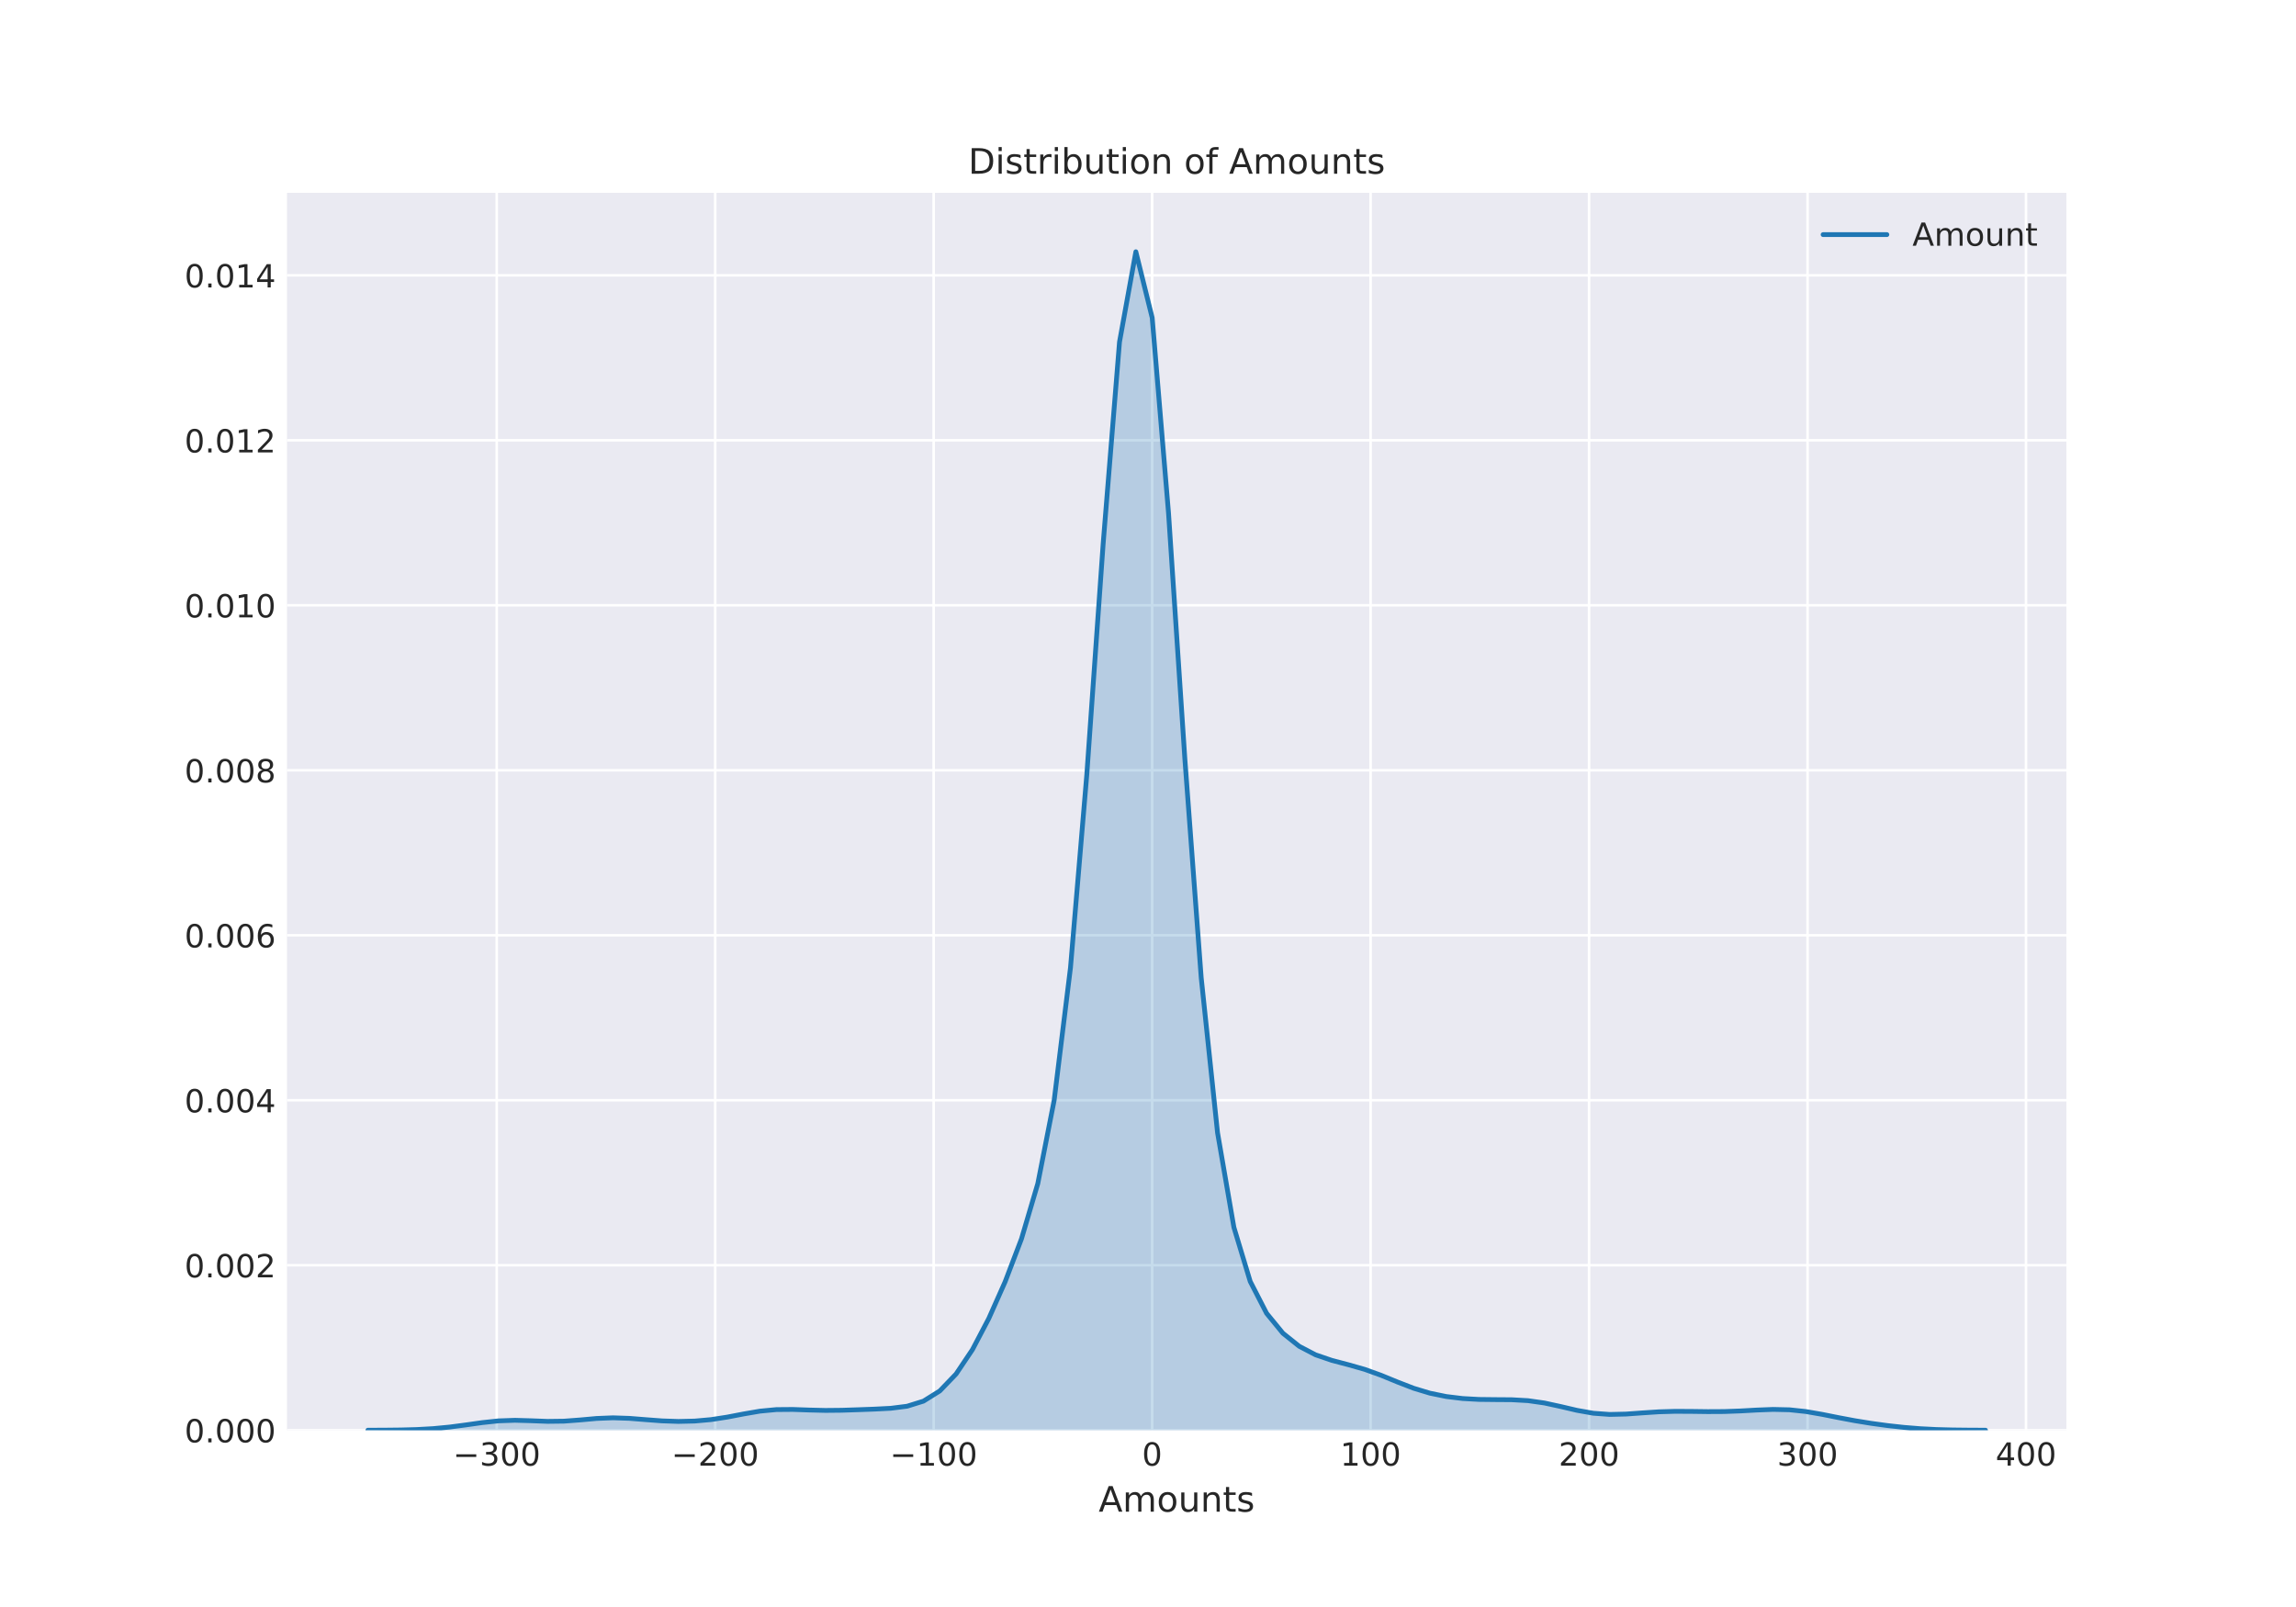
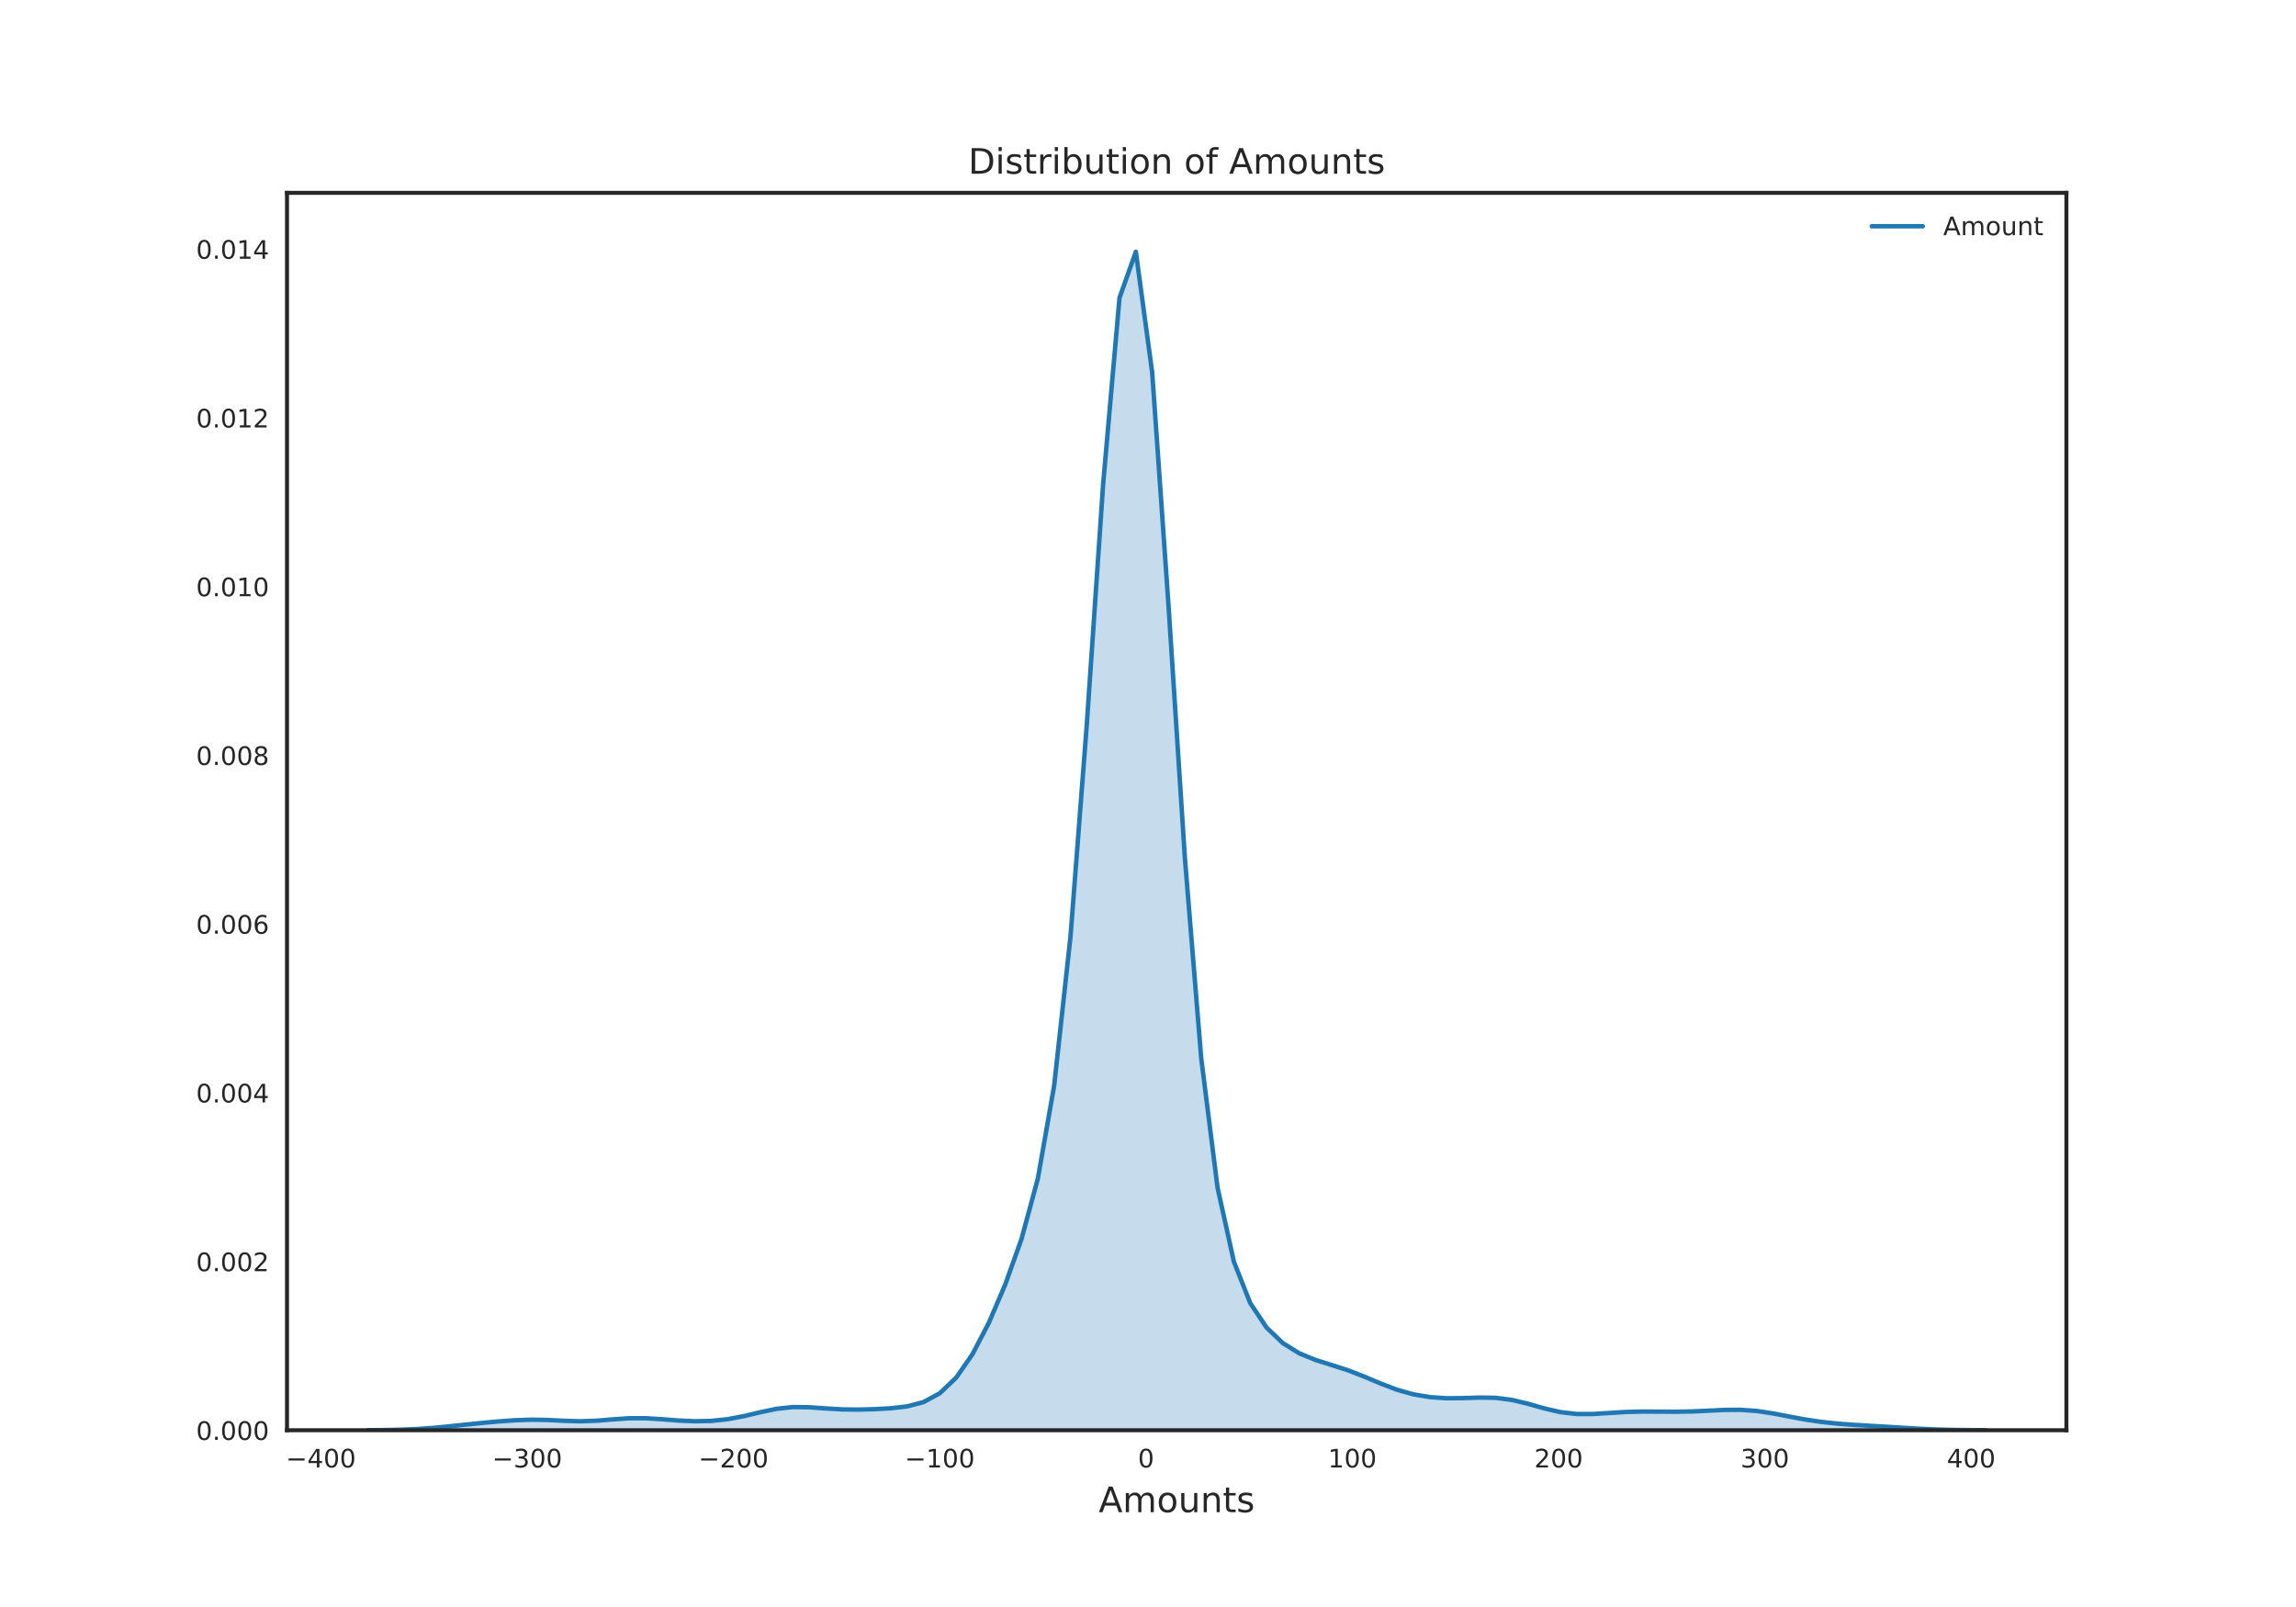
<svg xmlns="http://www.w3.org/2000/svg" xmlns:xlink="http://www.w3.org/1999/xlink" height="504pt" version="1.1" viewBox="0 0 720 504" width="720pt">
  <defs>
    <style type="text/css">
*{stroke-linecap:butt;stroke-linejoin:round;}
  </style>
  </defs>
  <g id="figure_1">
    <g id="patch_1">
      <path d="M 0 504  L 720 504  L 720 0  L 0 0  z " style="fill:#ffffff;" />
    </g>
    <g id="axes_1">
      <g id="patch_2">
-         <path d="M 90 448.56  L 648 448.56  L 648 60.48  L 90 60.48  z " style="fill:#eaeaf2;" />
+         <path d="M 90 448.56  L 648 448.56  L 648 60.48  L 90 60.48  z " style="fill:#ffffff;" />
      </g>
      <g id="matplotlib.axis_1">
        <g id="xtick_1">
-           <g id="line2d_1">
-             <path clip-path="url(#pb7fbe63724)" d="M 155.768 448.56  L 155.768 60.48  " style="fill:none;stroke:#ffffff;stroke-linecap:round;stroke-width:0.8;" />
-           </g>
+           <g id="line2d_1" />
+           <g id="text_1">
+             <defs>
+               <path d="M 10.594 35.5  L 73.188 35.5  L 73.188 27.203  L 10.594 27.203  z " id="DejaVuSans-2212" />
+               <path d="M 37.797 64.312  L 12.891 25.391  L 37.797 25.391  z M 35.203 72.906  L 47.609 72.906  L 47.609 25.391  L 58.016 25.391  L 58.016 17.188  L 47.609 17.188  L 47.609 0  L 37.797 0  L 37.797 17.188  L 4.891 17.188  L 4.891 26.703  z " id="DejaVuSans-34" />
+               <path d="M 31.781 66.406  Q 24.172 66.406 20.328 58.906  Q 16.5 51.422 16.5 36.375  Q 16.5 21.391 20.328 13.891  Q 24.172 6.391 31.781 6.391  Q 39.453 6.391 43.281 13.891  Q 47.125 21.391 47.125 36.375  Q 47.125 51.422 43.281 58.906  Q 39.453 66.406 31.781 66.406  z M 31.781 74.219  Q 44.047 74.219 50.516 64.516  Q 56.984 54.828 56.984 36.375  Q 56.984 17.969 50.516 8.266  Q 44.047 -1.422 31.781 -1.422  Q 19.531 -1.422 13.062 8.266  Q 6.594 17.969 6.594 36.375  Q 6.594 54.828 13.062 64.516  Q 19.531 74.219 31.781 74.219  z " id="DejaVuSans-30" />
+             </defs>
+             <g style="fill:#262626;" transform="translate(89.64874 460.2387)scale(0.08 -0.08)">
+               <use xlink:href="#DejaVuSans-2212" />
+               <use x="83.789" xlink:href="#DejaVuSans-34" />
+               <use x="147.412" xlink:href="#DejaVuSans-30" />
+               <use x="211.035" xlink:href="#DejaVuSans-30" />
+             </g>
+           </g>
+         </g>
+         <g id="xtick_2">
          <g id="line2d_2" />
-           <g id="text_1">
-             <defs>
-               <path d="M 10.594 35.5  L 73.188 35.5  L 73.188 27.203  L 10.594 27.203  z " id="DejaVuSans-2212" />
+           <g id="text_2">
+             <defs>
              <path d="M 40.578 39.312  Q 47.656 37.797 51.625 33  Q 55.609 28.219 55.609 21.188  Q 55.609 10.406 48.188 4.484  Q 40.766 -1.422 27.094 -1.422  Q 22.516 -1.422 17.656 -0.516  Q 12.797 0.391 7.625 2.203  L 7.625 11.719  Q 11.719 9.328 16.594 8.109  Q 21.484 6.891 26.812 6.891  Q 36.078 6.891 40.938 10.547  Q 45.797 14.203 45.797 21.188  Q 45.797 27.641 41.281 31.266  Q 36.766 34.906 28.719 34.906  L 20.219 34.906  L 20.219 43.016  L 29.109 43.016  Q 36.375 43.016 40.234 45.922  Q 44.094 48.828 44.094 54.297  Q 44.094 59.906 40.109 62.906  Q 36.141 65.922 28.719 65.922  Q 24.656 65.922 20.016 65.031  Q 15.375 64.156 9.812 62.312  L 9.812 71.094  Q 15.438 72.656 20.344 73.438  Q 25.25 74.219 29.594 74.219  Q 40.828 74.219 47.359 69.109  Q 53.906 64.016 53.906 55.328  Q 53.906 49.266 50.438 45.094  Q 46.969 40.922 40.578 39.312  z " id="DejaVuSans-33" />
-               <path d="M 31.781 66.406  Q 24.172 66.406 20.328 58.906  Q 16.5 51.422 16.5 36.375  Q 16.5 21.391 20.328 13.891  Q 24.172 6.391 31.781 6.391  Q 39.453 6.391 43.281 13.891  Q 47.125 21.391 47.125 36.375  Q 47.125 51.422 43.281 58.906  Q 39.453 66.406 31.781 66.406  z M 31.781 74.219  Q 44.047 74.219 50.516 64.516  Q 56.984 54.828 56.984 36.375  Q 56.984 17.969 50.516 8.266  Q 44.047 -1.422 31.781 -1.422  Q 19.531 -1.422 13.062 8.266  Q 6.594 17.969 6.594 36.375  Q 6.594 54.828 13.062 64.516  Q 19.531 74.219 31.781 74.219  z " id="DejaVuSans-30" />
-             </defs>
-             <g style="fill:#262626;" transform="translate(142.0341 459.6584)scale(0.1 -0.1)">
+             </defs>
+             <g style="fill:#262626;" transform="translate(154.3375 460.2387)scale(0.08 -0.08)">
              <use xlink:href="#DejaVuSans-2212" />
              <use x="83.789" xlink:href="#DejaVuSans-33" />
              <use x="147.412" xlink:href="#DejaVuSans-30" />
              <use x="211.035" xlink:href="#DejaVuSans-30" />
            </g>
          </g>
        </g>
-         <g id="xtick_2">
-           <g id="line2d_3">
-             <path clip-path="url(#pb7fbe63724)" d="M 224.277 448.56  L 224.277 60.48  " style="fill:none;stroke:#ffffff;stroke-linecap:round;stroke-width:0.8;" />
-           </g>
-           <g id="line2d_4" />
-           <g id="text_2">
+         <g id="xtick_3">
+           <g id="line2d_3" />
+           <g id="text_3">
            <defs>
              <path d="M 19.188 8.297  L 53.609 8.297  L 53.609 0  L 7.328 0  L 7.328 8.297  Q 12.938 14.109 22.625 23.891  Q 32.328 33.688 34.812 36.531  Q 39.547 41.844 41.422 45.531  Q 43.312 49.219 43.312 52.781  Q 43.312 58.594 39.234 62.25  Q 35.156 65.922 28.609 65.922  Q 23.969 65.922 18.812 64.312  Q 13.672 62.703 7.812 59.422  L 7.812 69.391  Q 13.766 71.781 18.938 73  Q 24.125 74.219 28.422 74.219  Q 39.75 74.219 46.484 68.547  Q 53.219 62.891 53.219 53.422  Q 53.219 48.922 51.531 44.891  Q 49.859 40.875 45.406 35.406  Q 44.188 33.984 37.641 27.219  Q 31.109 20.453 19.188 8.297  z " id="DejaVuSans-32" />
            </defs>
-             <g style="fill:#262626;" transform="translate(210.5436 459.6584)scale(0.1 -0.1)">
+             <g style="fill:#262626;" transform="translate(219.0262 460.2387)scale(0.08 -0.08)">
              <use xlink:href="#DejaVuSans-2212" />
              <use x="83.789" xlink:href="#DejaVuSans-32" />
              <use x="147.412" xlink:href="#DejaVuSans-30" />
              <use x="211.035" xlink:href="#DejaVuSans-30" />
            </g>
          </g>
        </g>
-         <g id="xtick_3">
-           <g id="line2d_5">
-             <path clip-path="url(#pb7fbe63724)" d="M 292.787 448.56  L 292.787 60.48  " style="fill:none;stroke:#ffffff;stroke-linecap:round;stroke-width:0.8;" />
-           </g>
-           <g id="line2d_6" />
-           <g id="text_3">
+         <g id="xtick_4">
+           <g id="line2d_4" />
+           <g id="text_4">
            <defs>
              <path d="M 12.406 8.297  L 28.516 8.297  L 28.516 63.922  L 10.984 60.406  L 10.984 69.391  L 28.422 72.906  L 38.281 72.906  L 38.281 8.297  L 54.391 8.297  L 54.391 0  L 12.406 0  z " id="DejaVuSans-31" />
            </defs>
-             <g style="fill:#262626;" transform="translate(279.0531 459.6584)scale(0.1 -0.1)">
+             <g style="fill:#262626;" transform="translate(283.7149 460.2387)scale(0.08 -0.08)">
              <use xlink:href="#DejaVuSans-2212" />
              <use x="83.789" xlink:href="#DejaVuSans-31" />
              <use x="147.412" xlink:href="#DejaVuSans-30" />
              <use x="211.035" xlink:href="#DejaVuSans-30" />
            </g>
          </g>
        </g>
-         <g id="xtick_4">
-           <g id="line2d_7">
-             <path clip-path="url(#pb7fbe63724)" d="M 361.296 448.56  L 361.296 60.48  " style="fill:none;stroke:#ffffff;stroke-linecap:round;stroke-width:0.8;" />
-           </g>
-           <g id="line2d_8" />
-           <g id="text_4">
-             <g style="fill:#262626;" transform="translate(358.1149 459.6584)scale(0.1 -0.1)">
-               <use xlink:href="#DejaVuSans-30" />
-             </g>
-           </g>
-         </g>
        <g id="xtick_5">
-           <g id="line2d_9">
-             <path clip-path="url(#pb7fbe63724)" d="M 429.806 448.56  L 429.806 60.48  " style="fill:none;stroke:#ffffff;stroke-linecap:round;stroke-width:0.8;" />
-           </g>
-           <g id="line2d_10" />
+           <g id="line2d_5" />
          <g id="text_5">
-             <g style="fill:#262626;" transform="translate(420.2618 459.6584)scale(0.1 -0.1)">
+             <g style="fill:#262626;" transform="translate(356.8455 460.2387)scale(0.08 -0.08)">
+               <use xlink:href="#DejaVuSans-30" />
+             </g>
+           </g>
+         </g>
+         <g id="xtick_6">
+           <g id="line2d_6" />
+           <g id="text_6">
+             <g style="fill:#262626;" transform="translate(416.4442 460.2387)scale(0.08 -0.08)">
              <use xlink:href="#DejaVuSans-31" />
              <use x="63.623" xlink:href="#DejaVuSans-30" />
              <use x="127.246" xlink:href="#DejaVuSans-30" />
            </g>
          </g>
        </g>
-         <g id="xtick_6">
-           <g id="line2d_11">
-             <path clip-path="url(#pb7fbe63724)" d="M 498.315 448.56  L 498.315 60.48  " style="fill:none;stroke:#ffffff;stroke-linecap:round;stroke-width:0.8;" />
-           </g>
-           <g id="line2d_12" />
-           <g id="text_6">
-             <g style="fill:#262626;" transform="translate(488.7713 459.6584)scale(0.1 -0.1)">
+         <g id="xtick_7">
+           <g id="line2d_7" />
+           <g id="text_7">
+             <g style="fill:#262626;" transform="translate(481.1329 460.2387)scale(0.08 -0.08)">
              <use xlink:href="#DejaVuSans-32" />
              <use x="63.623" xlink:href="#DejaVuSans-30" />
              <use x="127.246" xlink:href="#DejaVuSans-30" />
            </g>
          </g>
        </g>
-         <g id="xtick_7">
-           <g id="line2d_13">
-             <path clip-path="url(#pb7fbe63724)" d="M 566.824 448.56  L 566.824 60.48  " style="fill:none;stroke:#ffffff;stroke-linecap:round;stroke-width:0.8;" />
-           </g>
-           <g id="line2d_14" />
-           <g id="text_7">
-             <g style="fill:#262626;" transform="translate(557.2807 459.6584)scale(0.1 -0.1)">
+         <g id="xtick_8">
+           <g id="line2d_8" />
+           <g id="text_8">
+             <g style="fill:#262626;" transform="translate(545.8216 460.2387)scale(0.08 -0.08)">
              <use xlink:href="#DejaVuSans-33" />
              <use x="63.623" xlink:href="#DejaVuSans-30" />
              <use x="127.246" xlink:href="#DejaVuSans-30" />
            </g>
          </g>
        </g>
-         <g id="xtick_8">
-           <g id="line2d_15">
-             <path clip-path="url(#pb7fbe63724)" d="M 635.334 448.56  L 635.334 60.48  " style="fill:none;stroke:#ffffff;stroke-linecap:round;stroke-width:0.8;" />
-           </g>
-           <g id="line2d_16" />
-           <g id="text_8">
-             <defs>
-               <path d="M 37.797 64.312  L 12.891 25.391  L 37.797 25.391  z M 35.203 72.906  L 47.609 72.906  L 47.609 25.391  L 58.016 25.391  L 58.016 17.188  L 47.609 17.188  L 47.609 0  L 37.797 0  L 37.797 17.188  L 4.891 17.188  L 4.891 26.703  z " id="DejaVuSans-34" />
-             </defs>
-             <g style="fill:#262626;" transform="translate(625.7902 459.6584)scale(0.1 -0.1)">
+         <g id="xtick_9">
+           <g id="line2d_9" />
+           <g id="text_9">
+             <g style="fill:#262626;" transform="translate(610.5104 460.2387)scale(0.08 -0.08)">
              <use xlink:href="#DejaVuSans-34" />
              <use x="63.623" xlink:href="#DejaVuSans-30" />
              <use x="127.246" xlink:href="#DejaVuSans-30" />
            </g>
          </g>
        </g>
-         <g id="text_9">
+         <g id="text_10">
          <defs>
            <path d="M 34.188 63.188  L 20.797 26.906  L 47.609 26.906  z M 28.609 72.906  L 39.797 72.906  L 67.578 0  L 57.328 0  L 50.688 18.703  L 17.828 18.703  L 11.188 0  L 0.781 0  z " id="DejaVuSans-41" />
            <path d="M 52 44.188  Q 55.375 50.25 60.062 53.125  Q 64.75 56 71.094 56  Q 79.641 56 84.281 50.016  Q 88.922 44.047 88.922 33.016  L 88.922 0  L 79.891 0  L 79.891 32.719  Q 79.891 40.578 77.094 44.375  Q 74.312 48.188 68.609 48.188  Q 61.625 48.188 57.562 43.547  Q 53.516 38.922 53.516 30.906  L 53.516 0  L 44.484 0  L 44.484 32.719  Q 44.484 40.625 41.703 44.406  Q 38.922 48.188 33.109 48.188  Q 26.219 48.188 22.156 43.531  Q 18.109 38.875 18.109 30.906  L 18.109 0  L 9.078 0  L 9.078 54.688  L 18.109 54.688  L 18.109 46.188  Q 21.188 51.219 25.484 53.609  Q 29.781 56 35.688 56  Q 41.656 56 45.828 52.969  Q 50 49.953 52 44.188  z " id="DejaVuSans-6d" />
            <path d="M 30.609 48.391  Q 23.391 48.391 19.188 42.75  Q 14.984 37.109 14.984 27.297  Q 14.984 17.484 19.156 11.844  Q 23.344 6.203 30.609 6.203  Q 37.797 6.203 41.984 11.859  Q 46.188 17.531 46.188 27.297  Q 46.188 37.016 41.984 42.703  Q 37.797 48.391 30.609 48.391  z M 30.609 56  Q 42.328 56 49.016 48.375  Q 55.719 40.766 55.719 27.297  Q 55.719 13.875 49.016 6.219  Q 42.328 -1.422 30.609 -1.422  Q 18.844 -1.422 12.172 6.219  Q 5.516 13.875 5.516 27.297  Q 5.516 40.766 12.172 48.375  Q 18.844 56 30.609 56  z " id="DejaVuSans-6f" />
            <path d="M 8.5 21.578  L 8.5 54.688  L 17.484 54.688  L 17.484 21.922  Q 17.484 14.156 20.5 10.266  Q 23.531 6.391 29.594 6.391  Q 36.859 6.391 41.078 11.031  Q 45.312 15.672 45.312 23.688  L 45.312 54.688  L 54.297 54.688  L 54.297 0  L 45.312 0  L 45.312 8.406  Q 42.047 3.422 37.719 1  Q 33.406 -1.422 27.688 -1.422  Q 18.266 -1.422 13.375 4.438  Q 8.5 10.297 8.5 21.578  z M 31.109 56  z " id="DejaVuSans-75" />
            <path d="M 54.891 33.016  L 54.891 0  L 45.906 0  L 45.906 32.719  Q 45.906 40.484 42.875 44.328  Q 39.844 48.188 33.797 48.188  Q 26.516 48.188 22.312 43.547  Q 18.109 38.922 18.109 30.906  L 18.109 0  L 9.078 0  L 9.078 54.688  L 18.109 54.688  L 18.109 46.188  Q 21.344 51.125 25.703 53.562  Q 30.078 56 35.797 56  Q 45.219 56 50.047 50.172  Q 54.891 44.344 54.891 33.016  z " id="DejaVuSans-6e" />
            <path d="M 18.312 70.219  L 18.312 54.688  L 36.812 54.688  L 36.812 47.703  L 18.312 47.703  L 18.312 18.016  Q 18.312 11.328 20.141 9.422  Q 21.969 7.516 27.594 7.516  L 36.812 7.516  L 36.812 0  L 27.594 0  Q 17.188 0 13.234 3.875  Q 9.281 7.766 9.281 18.016  L 9.281 47.703  L 2.688 47.703  L 2.688 54.688  L 9.281 54.688  L 9.281 70.219  z " id="DejaVuSans-74" />
            <path d="M 44.281 53.078  L 44.281 44.578  Q 40.484 46.531 36.375 47.5  Q 32.281 48.484 27.875 48.484  Q 21.188 48.484 17.844 46.438  Q 14.5 44.391 14.5 40.281  Q 14.5 37.156 16.891 35.375  Q 19.281 33.594 26.516 31.984  L 29.594 31.297  Q 39.156 29.25 43.188 25.516  Q 47.219 21.781 47.219 15.094  Q 47.219 7.469 41.188 3.016  Q 35.156 -1.422 24.609 -1.422  Q 20.219 -1.422 15.453 -0.562  Q 10.688 0.297 5.422 2  L 5.422 11.281  Q 10.406 8.688 15.234 7.391  Q 20.062 6.109 24.812 6.109  Q 31.156 6.109 34.562 8.281  Q 37.984 10.453 37.984 14.406  Q 37.984 18.062 35.516 20.016  Q 33.062 21.969 24.703 23.781  L 21.578 24.516  Q 13.234 26.266 9.516 29.906  Q 5.812 33.547 5.812 39.891  Q 5.812 47.609 11.281 51.797  Q 16.75 56 26.812 56  Q 31.781 56 36.172 55.266  Q 40.578 54.547 44.281 53.078  z " id="DejaVuSans-73" />
          </defs>
-           <g style="fill:#262626;" transform="translate(344.5224 474.0964)scale(0.11 -0.11)">
+           <g style="fill:#262626;" transform="translate(344.5224 474.2608)scale(0.11 -0.11)">
            <use xlink:href="#DejaVuSans-41" />
            <use x="68.408" xlink:href="#DejaVuSans-6d" />
            <use x="165.82" xlink:href="#DejaVuSans-6f" />
            <use x="227.002" xlink:href="#DejaVuSans-75" />
            <use x="290.381" xlink:href="#DejaVuSans-6e" />
            <use x="353.76" xlink:href="#DejaVuSans-74" />
            <use x="392.969" xlink:href="#DejaVuSans-73" />
          </g>
        </g>
      </g>
      <g id="matplotlib.axis_2">
        <g id="ytick_1">
-           <g id="line2d_17">
-             <path clip-path="url(#pb7fbe63724)" d="M 90 448.56  L 648 448.56  " style="fill:none;stroke:#ffffff;stroke-linecap:round;stroke-width:0.8;" />
-           </g>
-           <g id="line2d_18" />
-           <g id="text_10">
+           <g id="line2d_10" />
+           <g id="text_11">
            <defs>
              <path d="M 10.688 12.406  L 21 12.406  L 21 0  L 10.688 0  z " id="DejaVuSans-2e" />
            </defs>
-             <g style="fill:#262626;" transform="translate(57.87188 452.3592)scale(0.1 -0.1)">
+             <g style="fill:#262626;" transform="translate(61.4975 451.5994)scale(0.08 -0.08)">
              <use xlink:href="#DejaVuSans-30" />
              <use x="63.623" xlink:href="#DejaVuSans-2e" />
              <use x="95.41" xlink:href="#DejaVuSans-30" />
              <use x="159.033" xlink:href="#DejaVuSans-30" />
              <use x="222.656" xlink:href="#DejaVuSans-30" />
            </g>
          </g>
        </g>
        <g id="ytick_2">
-           <g id="line2d_19">
-             <path clip-path="url(#pb7fbe63724)" d="M 90 396.816  L 648 396.816  " style="fill:none;stroke:#ffffff;stroke-linecap:round;stroke-width:0.8;" />
-           </g>
-           <g id="line2d_20" />
-           <g id="text_11">
-             <g style="fill:#262626;" transform="translate(57.87188 400.6147)scale(0.1 -0.1)">
+           <g id="line2d_11" />
+           <g id="text_12">
+             <g style="fill:#262626;" transform="translate(61.4975 398.6782)scale(0.08 -0.08)">
              <use xlink:href="#DejaVuSans-30" />
              <use x="63.623" xlink:href="#DejaVuSans-2e" />
              <use x="95.41" xlink:href="#DejaVuSans-30" />
              <use x="159.033" xlink:href="#DejaVuSans-30" />
              <use x="222.656" xlink:href="#DejaVuSans-32" />
            </g>
          </g>
        </g>
        <g id="ytick_3">
-           <g id="line2d_21">
-             <path clip-path="url(#pb7fbe63724)" d="M 90 345.071  L 648 345.071  " style="fill:none;stroke:#ffffff;stroke-linecap:round;stroke-width:0.8;" />
-           </g>
-           <g id="line2d_22" />
-           <g id="text_12">
-             <g style="fill:#262626;" transform="translate(57.87188 348.8703)scale(0.1 -0.1)">
+           <g id="line2d_12" />
+           <g id="text_13">
+             <g style="fill:#262626;" transform="translate(61.4975 345.7571)scale(0.08 -0.08)">
              <use xlink:href="#DejaVuSans-30" />
              <use x="63.623" xlink:href="#DejaVuSans-2e" />
              <use x="95.41" xlink:href="#DejaVuSans-30" />
              <use x="159.033" xlink:href="#DejaVuSans-30" />
              <use x="222.656" xlink:href="#DejaVuSans-34" />
            </g>
          </g>
        </g>
        <g id="ytick_4">
-           <g id="line2d_23">
-             <path clip-path="url(#pb7fbe63724)" d="M 90 293.327  L 648 293.327  " style="fill:none;stroke:#ffffff;stroke-linecap:round;stroke-width:0.8;" />
-           </g>
-           <g id="line2d_24" />
-           <g id="text_13">
+           <g id="line2d_13" />
+           <g id="text_14">
            <defs>
              <path d="M 33.016 40.375  Q 26.375 40.375 22.484 35.828  Q 18.609 31.297 18.609 23.391  Q 18.609 15.531 22.484 10.953  Q 26.375 6.391 33.016 6.391  Q 39.656 6.391 43.531 10.953  Q 47.406 15.531 47.406 23.391  Q 47.406 31.297 43.531 35.828  Q 39.656 40.375 33.016 40.375  z M 52.594 71.297  L 52.594 62.312  Q 48.875 64.062 45.094 64.984  Q 41.312 65.922 37.594 65.922  Q 27.828 65.922 22.672 59.328  Q 17.531 52.734 16.797 39.406  Q 19.672 43.656 24.016 45.922  Q 28.375 48.188 33.594 48.188  Q 44.578 48.188 50.953 41.516  Q 57.328 34.859 57.328 23.391  Q 57.328 12.156 50.688 5.359  Q 44.047 -1.422 33.016 -1.422  Q 20.359 -1.422 13.672 8.266  Q 6.984 17.969 6.984 36.375  Q 6.984 53.656 15.188 63.938  Q 23.391 74.219 37.203 74.219  Q 40.922 74.219 44.703 73.484  Q 48.484 72.75 52.594 71.297  z " id="DejaVuSans-36" />
            </defs>
-             <g style="fill:#262626;" transform="translate(57.87188 297.1258)scale(0.1 -0.1)">
+             <g style="fill:#262626;" transform="translate(61.4975 292.836)scale(0.08 -0.08)">
              <use xlink:href="#DejaVuSans-30" />
              <use x="63.623" xlink:href="#DejaVuSans-2e" />
              <use x="95.41" xlink:href="#DejaVuSans-30" />
              <use x="159.033" xlink:href="#DejaVuSans-30" />
              <use x="222.656" xlink:href="#DejaVuSans-36" />
            </g>
          </g>
        </g>
        <g id="ytick_5">
-           <g id="line2d_25">
-             <path clip-path="url(#pb7fbe63724)" d="M 90 241.582  L 648 241.582  " style="fill:none;stroke:#ffffff;stroke-linecap:round;stroke-width:0.8;" />
-           </g>
-           <g id="line2d_26" />
-           <g id="text_14">
+           <g id="line2d_14" />
+           <g id="text_15">
            <defs>
              <path d="M 31.781 34.625  Q 24.75 34.625 20.719 30.859  Q 16.703 27.094 16.703 20.516  Q 16.703 13.922 20.719 10.156  Q 24.75 6.391 31.781 6.391  Q 38.812 6.391 42.859 10.172  Q 46.922 13.969 46.922 20.516  Q 46.922 27.094 42.891 30.859  Q 38.875 34.625 31.781 34.625  z M 21.922 38.812  Q 15.578 40.375 12.031 44.719  Q 8.5 49.078 8.5 55.328  Q 8.5 64.062 14.719 69.141  Q 20.953 74.219 31.781 74.219  Q 42.672 74.219 48.875 69.141  Q 55.078 64.062 55.078 55.328  Q 55.078 49.078 51.531 44.719  Q 48 40.375 41.703 38.812  Q 48.828 37.156 52.797 32.312  Q 56.781 27.484 56.781 20.516  Q 56.781 9.906 50.312 4.234  Q 43.844 -1.422 31.781 -1.422  Q 19.734 -1.422 13.25 4.234  Q 6.781 9.906 6.781 20.516  Q 6.781 27.484 10.781 32.312  Q 14.797 37.156 21.922 38.812  z M 18.312 54.391  Q 18.312 48.734 21.844 45.562  Q 25.391 42.391 31.781 42.391  Q 38.141 42.391 41.719 45.562  Q 45.312 48.734 45.312 54.391  Q 45.312 60.062 41.719 63.234  Q 38.141 66.406 31.781 66.406  Q 25.391 66.406 21.844 63.234  Q 18.312 60.062 18.312 54.391  z " id="DejaVuSans-38" />
            </defs>
-             <g style="fill:#262626;" transform="translate(57.87188 245.3813)scale(0.1 -0.1)">
+             <g style="fill:#262626;" transform="translate(61.4975 239.9149)scale(0.08 -0.08)">
              <use xlink:href="#DejaVuSans-30" />
              <use x="63.623" xlink:href="#DejaVuSans-2e" />
              <use x="95.41" xlink:href="#DejaVuSans-30" />
              <use x="159.033" xlink:href="#DejaVuSans-30" />
              <use x="222.656" xlink:href="#DejaVuSans-38" />
            </g>
          </g>
        </g>
        <g id="ytick_6">
-           <g id="line2d_27">
-             <path clip-path="url(#pb7fbe63724)" d="M 90 189.838  L 648 189.838  " style="fill:none;stroke:#ffffff;stroke-linecap:round;stroke-width:0.8;" />
-           </g>
-           <g id="line2d_28" />
-           <g id="text_15">
-             <g style="fill:#262626;" transform="translate(57.87188 193.6368)scale(0.1 -0.1)">
+           <g id="line2d_15" />
+           <g id="text_16">
+             <g style="fill:#262626;" transform="translate(61.4975 186.9937)scale(0.08 -0.08)">
              <use xlink:href="#DejaVuSans-30" />
              <use x="63.623" xlink:href="#DejaVuSans-2e" />
              <use x="95.41" xlink:href="#DejaVuSans-30" />
              <use x="159.033" xlink:href="#DejaVuSans-31" />
              <use x="222.656" xlink:href="#DejaVuSans-30" />
            </g>
          </g>
        </g>
        <g id="ytick_7">
-           <g id="line2d_29">
-             <path clip-path="url(#pb7fbe63724)" d="M 90 138.093  L 648 138.093  " style="fill:none;stroke:#ffffff;stroke-linecap:round;stroke-width:0.8;" />
-           </g>
-           <g id="line2d_30" />
-           <g id="text_16">
-             <g style="fill:#262626;" transform="translate(57.87188 141.8923)scale(0.1 -0.1)">
+           <g id="line2d_16" />
+           <g id="text_17">
+             <g style="fill:#262626;" transform="translate(61.4975 134.0726)scale(0.08 -0.08)">
              <use xlink:href="#DejaVuSans-30" />
              <use x="63.623" xlink:href="#DejaVuSans-2e" />
              <use x="95.41" xlink:href="#DejaVuSans-30" />
              <use x="159.033" xlink:href="#DejaVuSans-31" />
              <use x="222.656" xlink:href="#DejaVuSans-32" />
            </g>
          </g>
        </g>
        <g id="ytick_8">
-           <g id="line2d_31">
-             <path clip-path="url(#pb7fbe63724)" d="M 90 86.349  L 648 86.349  " style="fill:none;stroke:#ffffff;stroke-linecap:round;stroke-width:0.8;" />
-           </g>
-           <g id="line2d_32" />
-           <g id="text_17">
-             <g style="fill:#262626;" transform="translate(57.87188 90.14786)scale(0.1 -0.1)">
+           <g id="line2d_17" />
+           <g id="text_18">
+             <g style="fill:#262626;" transform="translate(61.4975 81.15147)scale(0.08 -0.08)">
              <use xlink:href="#DejaVuSans-30" />
              <use x="63.623" xlink:href="#DejaVuSans-2e" />
              <use x="95.41" xlink:href="#DejaVuSans-30" />
              <use x="159.033" xlink:href="#DejaVuSans-31" />
              <use x="222.656" xlink:href="#DejaVuSans-34" />
            </g>
          </g>
        </g>
      </g>
      <g id="PolyCollection_1">
-         <path clip-path="url(#pb7fbe63724)" d="M 115.364 448.553  L 115.364 448.56  L 120.488 448.56  L 125.612 448.56  L 130.736 448.56  L 135.86 448.56  L 140.983 448.56  L 146.107 448.56  L 151.231 448.56  L 156.355 448.56  L 161.479 448.56  L 166.603 448.56  L 171.727 448.56  L 176.851 448.56  L 181.975 448.56  L 187.099 448.56  L 192.223 448.56  L 197.347 448.56  L 202.471 448.56  L 207.595 448.56  L 212.719 448.56  L 217.843 448.56  L 222.967 448.56  L 228.091 448.56  L 233.215 448.56  L 238.339 448.56  L 243.463 448.56  L 248.587 448.56  L 253.711 448.56  L 258.835 448.56  L 263.959 448.56  L 269.083 448.56  L 274.207 448.56  L 279.331 448.56  L 284.455 448.56  L 289.579 448.56  L 294.702 448.56  L 299.826 448.56  L 304.95 448.56  L 310.074 448.56  L 315.198 448.56  L 320.322 448.56  L 325.446 448.56  L 330.57 448.56  L 335.694 448.56  L 340.818 448.56  L 345.942 448.56  L 351.066 448.56  L 356.19 448.56  L 361.314 448.56  L 366.438 448.56  L 371.562 448.56  L 376.686 448.56  L 381.81 448.56  L 386.934 448.56  L 392.058 448.56  L 397.182 448.56  L 402.306 448.56  L 407.43 448.56  L 412.554 448.56  L 417.678 448.56  L 422.802 448.56  L 427.926 448.56  L 433.05 448.56  L 438.174 448.56  L 443.298 448.56  L 448.421 448.56  L 453.545 448.56  L 458.669 448.56  L 463.793 448.56  L 468.917 448.56  L 474.041 448.56  L 479.165 448.56  L 484.289 448.56  L 489.413 448.56  L 494.537 448.56  L 499.661 448.56  L 504.785 448.56  L 509.909 448.56  L 515.033 448.56  L 520.157 448.56  L 525.281 448.56  L 530.405 448.56  L 535.529 448.56  L 540.653 448.56  L 545.777 448.56  L 550.901 448.56  L 556.025 448.56  L 561.149 448.56  L 566.273 448.56  L 571.397 448.56  L 576.521 448.56  L 581.645 448.56  L 586.769 448.56  L 591.893 448.56  L 597.017 448.56  L 602.14 448.56  L 607.264 448.56  L 612.388 448.56  L 617.512 448.56  L 622.636 448.56  L 622.636 448.552  L 622.636 448.552  L 617.512 448.531  L 612.388 448.473  L 607.264 448.337  L 602.14 448.076  L 597.017 447.662  L 591.893 447.097  L 586.769 446.398  L 581.645 445.567  L 576.521 444.604  L 571.397 443.582  L 566.273 442.692  L 561.149 442.147  L 556.025 442.031  L 550.901 442.229  L 545.777 442.514  L 540.653 442.7  L 535.529 442.727  L 530.405 442.658  L 525.281 442.634  L 520.157 442.783  L 515.033 443.12  L 509.909 443.488  L 504.785 443.608  L 499.661 443.233  L 494.537 442.328  L 489.413 441.127  L 484.289 440.012  L 479.165 439.283  L 474.041 438.994  L 468.917 438.958  L 463.793 438.9  L 458.669 438.616  L 453.545 437.992  L 448.421 436.943  L 443.298 435.393  L 438.174 433.412  L 433.05 431.308  L 427.926 429.463  L 422.802 428.005  L 417.678 426.661  L 412.554 424.911  L 407.43 422.235  L 402.306 418.137  L 397.182 411.881  L 392.058 401.906  L 386.934 384.916  L 381.81 355.26  L 376.686 306.649  L 371.562 238.042  L 366.438 160.949  L 361.314 99.653  L 356.19 78.96  L 351.066 107.25  L 345.942 170.476  L 340.818 242.836  L 335.694 303.472  L 330.57 345.093  L 325.446 371.193  L 320.322 388.537  L 315.198 401.991  L 310.074 413.51  L 304.95 423.268  L 299.826 430.911  L 294.702 436.239  L 289.579 439.437  L 284.455 441.031  L 279.331 441.678  L 274.207 441.94  L 269.083 442.128  L 263.959 442.296  L 258.835 442.348  L 253.711 442.222  L 248.587 442.042  L 243.463 442.085  L 238.339 442.57  L 233.215 443.45  L 228.091 444.435  L 222.967 445.228  L 217.843 445.685  L 212.719 445.804  L 207.595 445.627  L 202.471 445.241  L 197.347 444.834  L 192.223 444.661  L 187.099 444.869  L 181.975 445.331  L 176.851 445.717  L 171.727 445.782  L 166.603 445.587  L 161.479 445.441  L 156.355 445.621  L 151.231 446.166  L 146.107 446.892  L 140.983 447.566  L 135.86 448.054  L 130.736 448.339  L 125.612 448.478  L 120.488 448.534  L 115.364 448.553  z " style="fill:#1f77b4;fill-opacity:0.25;" />
-       </g>
-       <g id="line2d_33">
-         <path clip-path="url(#pb7fbe63724)" d="M 115.364 448.553  L 120.488 448.534  L 125.612 448.478  L 130.736 448.339  L 135.86 448.054  L 140.983 447.566  L 146.107 446.892  L 151.231 446.166  L 156.355 445.621  L 161.479 445.441  L 166.603 445.587  L 171.727 445.782  L 176.851 445.717  L 181.975 445.331  L 187.099 444.869  L 192.223 444.661  L 197.347 444.834  L 202.471 445.241  L 207.595 445.627  L 212.719 445.804  L 217.843 445.685  L 222.967 445.228  L 228.091 444.435  L 233.215 443.45  L 238.339 442.57  L 243.463 442.085  L 248.587 442.042  L 253.711 442.222  L 258.835 442.348  L 263.959 442.296  L 269.083 442.128  L 274.207 441.94  L 279.331 441.678  L 284.455 441.031  L 289.579 439.437  L 294.702 436.239  L 299.826 430.911  L 304.95 423.268  L 310.074 413.51  L 315.198 401.991  L 320.322 388.537  L 325.446 371.193  L 330.57 345.093  L 335.694 303.472  L 340.818 242.836  L 345.942 170.476  L 351.066 107.25  L 356.19 78.96  L 361.314 99.653  L 366.438 160.949  L 371.562 238.042  L 376.686 306.649  L 381.81 355.26  L 386.934 384.916  L 392.058 401.906  L 397.182 411.881  L 402.306 418.137  L 407.43 422.235  L 412.554 424.911  L 417.678 426.661  L 422.802 428.005  L 427.926 429.463  L 433.05 431.308  L 438.174 433.412  L 443.298 435.393  L 448.421 436.943  L 453.545 437.992  L 458.669 438.616  L 463.793 438.9  L 468.917 438.958  L 474.041 438.994  L 479.165 439.283  L 484.289 440.012  L 489.413 441.127  L 494.537 442.328  L 499.661 443.233  L 504.785 443.608  L 509.909 443.488  L 515.033 443.12  L 520.157 442.783  L 525.281 442.634  L 530.405 442.658  L 535.529 442.727  L 540.653 442.7  L 545.777 442.514  L 550.901 442.229  L 556.025 442.031  L 561.149 442.147  L 566.273 442.692  L 571.397 443.582  L 576.521 444.604  L 581.645 445.567  L 586.769 446.398  L 591.893 447.097  L 597.017 447.662  L 602.14 448.076  L 607.264 448.337  L 612.388 448.473  L 617.512 448.531  L 622.636 448.552  " style="fill:none;stroke:#1f77b4;stroke-linecap:round;stroke-width:1.5;" />
+         <path clip-path="url(#pd53bd049cb)" d="M 115.364 448.545  L 115.364 448.56  L 120.488 448.56  L 125.612 448.56  L 130.736 448.56  L 135.86 448.56  L 140.983 448.56  L 146.107 448.56  L 151.231 448.56  L 156.355 448.56  L 161.479 448.56  L 166.603 448.56  L 171.727 448.56  L 176.851 448.56  L 181.975 448.56  L 187.099 448.56  L 192.223 448.56  L 197.347 448.56  L 202.471 448.56  L 207.595 448.56  L 212.719 448.56  L 217.843 448.56  L 222.967 448.56  L 228.091 448.56  L 233.215 448.56  L 238.339 448.56  L 243.463 448.56  L 248.587 448.56  L 253.711 448.56  L 258.835 448.56  L 263.959 448.56  L 269.083 448.56  L 274.207 448.56  L 279.331 448.56  L 284.455 448.56  L 289.579 448.56  L 294.702 448.56  L 299.826 448.56  L 304.95 448.56  L 310.074 448.56  L 315.198 448.56  L 320.322 448.56  L 325.446 448.56  L 330.57 448.56  L 335.694 448.56  L 340.818 448.56  L 345.942 448.56  L 351.066 448.56  L 356.19 448.56  L 361.314 448.56  L 366.438 448.56  L 371.562 448.56  L 376.686 448.56  L 381.81 448.56  L 386.934 448.56  L 392.058 448.56  L 397.182 448.56  L 402.306 448.56  L 407.43 448.56  L 412.554 448.56  L 417.678 448.56  L 422.802 448.56  L 427.926 448.56  L 433.05 448.56  L 438.174 448.56  L 443.298 448.56  L 448.421 448.56  L 453.545 448.56  L 458.669 448.56  L 463.793 448.56  L 468.917 448.56  L 474.041 448.56  L 479.165 448.56  L 484.289 448.56  L 489.413 448.56  L 494.537 448.56  L 499.661 448.56  L 504.785 448.56  L 509.909 448.56  L 515.033 448.56  L 520.157 448.56  L 525.281 448.56  L 530.405 448.56  L 535.529 448.56  L 540.653 448.56  L 545.777 448.56  L 550.901 448.56  L 556.025 448.56  L 561.149 448.56  L 566.273 448.56  L 571.397 448.56  L 576.521 448.56  L 581.645 448.56  L 586.769 448.56  L 591.893 448.56  L 597.017 448.56  L 602.14 448.56  L 607.264 448.56  L 612.388 448.56  L 617.512 448.56  L 622.636 448.56  L 622.636 448.551  L 622.636 448.551  L 617.512 448.527  L 612.388 448.463  L 607.264 448.329  L 602.14 448.104  L 597.017 447.806  L 591.893 447.487  L 586.769 447.187  L 581.645 446.888  L 576.521 446.514  L 571.397 445.98  L 566.273 445.227  L 561.149 444.28  L 556.025 443.292  L 550.901 442.515  L 545.777 442.149  L 540.653 442.191  L 535.529 442.445  L 530.405 442.676  L 525.281 442.76  L 520.157 442.722  L 515.033 442.697  L 509.909 442.829  L 504.785 443.141  L 499.661 443.463  L 494.537 443.474  L 489.413 442.897  L 484.289 441.717  L 479.165 440.264  L 474.041 439.037  L 468.917 438.391  L 463.793 438.317  L 458.669 438.49  L 453.545 438.527  L 448.421 438.176  L 443.298 437.318  L 438.174 435.889  L 433.05 433.949  L 427.926 431.786  L 422.802 429.796  L 417.678 428.138  L 412.554 426.537  L 407.43 424.436  L 402.306 421.255  L 397.182 416.372  L 392.058 408.682  L 386.934 395.702  L 381.81 372.481  L 376.686 331.879  L 371.562 269.034  L 366.438 190.005  L 361.314 116.838  L 356.19 78.96  L 351.066 93.402  L 345.942 151.726  L 340.818 227.095  L 335.694 293.778  L 330.57 340.527  L 325.446 369.691  L 320.322 388.621  L 315.198 402.939  L 310.074 414.91  L 304.95 424.736  L 299.826 432.101  L 294.702 436.97  L 289.579 439.743  L 284.455 441.088  L 279.331 441.675  L 274.207 441.955  L 269.083 442.089  L 263.959 442.024  L 258.835 441.72  L 253.711 441.352  L 248.587 441.298  L 243.463 441.851  L 238.339 442.935  L 233.215 444.155  L 228.091 445.115  L 222.967 445.639  L 217.843 445.741  L 212.719 445.513  L 207.595 445.113  L 202.471 444.794  L 197.347 444.8  L 192.223 445.151  L 187.099 445.578  L 181.975 445.754  L 176.851 445.601  L 171.727 445.34  L 166.603 445.25  L 161.479 445.429  L 156.355 445.799  L 151.231 446.265  L 146.107 446.788  L 140.983 447.334  L 135.86 447.826  L 130.736 448.19  L 125.612 448.406  L 120.488 448.507  L 115.364 448.545  z " style="fill:#1f77b4;fill-opacity:0.25;" />
+       </g>
+       <g id="line2d_18">
+         <path clip-path="url(#pd53bd049cb)" d="M 115.364 448.545  L 120.488 448.507  L 125.612 448.406  L 130.736 448.19  L 135.86 447.826  L 140.983 447.334  L 146.107 446.788  L 151.231 446.265  L 156.355 445.799  L 161.479 445.429  L 166.603 445.25  L 171.727 445.34  L 176.851 445.601  L 181.975 445.754  L 187.099 445.578  L 192.223 445.151  L 197.347 444.8  L 202.471 444.794  L 207.595 445.113  L 212.719 445.513  L 217.843 445.741  L 222.967 445.639  L 228.091 445.115  L 233.215 444.155  L 238.339 442.935  L 243.463 441.851  L 248.587 441.298  L 253.711 441.352  L 258.835 441.72  L 263.959 442.024  L 269.083 442.089  L 274.207 441.955  L 279.331 441.675  L 284.455 441.088  L 289.579 439.743  L 294.702 436.97  L 299.826 432.101  L 304.95 424.736  L 310.074 414.91  L 315.198 402.939  L 320.322 388.621  L 325.446 369.691  L 330.57 340.527  L 335.694 293.778  L 340.818 227.095  L 345.942 151.726  L 351.066 93.402  L 356.19 78.96  L 361.314 116.838  L 366.438 190.005  L 371.562 269.034  L 376.686 331.879  L 381.81 372.481  L 386.934 395.702  L 392.058 408.682  L 397.182 416.372  L 402.306 421.255  L 407.43 424.436  L 412.554 426.537  L 417.678 428.138  L 422.802 429.796  L 427.926 431.786  L 433.05 433.949  L 438.174 435.889  L 443.298 437.318  L 448.421 438.176  L 453.545 438.527  L 458.669 438.49  L 463.793 438.317  L 468.917 438.391  L 474.041 439.037  L 479.165 440.264  L 484.289 441.717  L 489.413 442.897  L 494.537 443.474  L 499.661 443.463  L 504.785 443.141  L 509.909 442.829  L 515.033 442.697  L 520.157 442.722  L 525.281 442.76  L 530.405 442.676  L 535.529 442.445  L 540.653 442.191  L 545.777 442.149  L 550.901 442.515  L 556.025 443.292  L 561.149 444.28  L 566.273 445.227  L 571.397 445.98  L 576.521 446.514  L 581.645 446.888  L 586.769 447.187  L 591.893 447.487  L 597.017 447.806  L 602.14 448.104  L 607.264 448.329  L 612.388 448.463  L 617.512 448.527  L 622.636 448.551  " style="fill:none;stroke:#1f77b4;stroke-linecap:round;stroke-width:1.4;" />
      </g>
      <g id="patch_3">
-         <path d="M 90 448.56  L 90 60.48  " style="fill:none;" />
+         <path d="M 90 448.56  L 90 60.48  " style="fill:none;stroke:#262626;stroke-linecap:square;stroke-linejoin:miter;stroke-width:1.25;" />
      </g>
      <g id="patch_4">
-         <path d="M 648 448.56  L 648 60.48  " style="fill:none;" />
+         <path d="M 648 448.56  L 648 60.48  " style="fill:none;stroke:#262626;stroke-linecap:square;stroke-linejoin:miter;stroke-width:1.25;" />
      </g>
      <g id="patch_5">
-         <path d="M 90 448.56  L 648 448.56  " style="fill:none;" />
+         <path d="M 90 448.56  L 648 448.56  " style="fill:none;stroke:#262626;stroke-linecap:square;stroke-linejoin:miter;stroke-width:1.25;" />
      </g>
      <g id="patch_6">
-         <path d="M 90 60.48  L 648 60.48  " style="fill:none;" />
-       </g>
-       <g id="text_18">
+         <path d="M 90 60.48  L 648 60.48  " style="fill:none;stroke:#262626;stroke-linecap:square;stroke-linejoin:miter;stroke-width:1.25;" />
+       </g>
+       <g id="text_19">
        <defs>
          <path d="M 19.672 64.797  L 19.672 8.109  L 31.594 8.109  Q 46.688 8.109 53.688 14.938  Q 60.688 21.781 60.688 36.531  Q 60.688 51.172 53.688 57.984  Q 46.688 64.797 31.594 64.797  z M 9.812 72.906  L 30.078 72.906  Q 51.266 72.906 61.172 64.094  Q 71.094 55.281 71.094 36.531  Q 71.094 17.672 61.125 8.828  Q 51.172 0 30.078 0  L 9.812 0  z " id="DejaVuSans-44" />
          <path d="M 9.422 54.688  L 18.406 54.688  L 18.406 0  L 9.422 0  z M 9.422 75.984  L 18.406 75.984  L 18.406 64.594  L 9.422 64.594  z " id="DejaVuSans-69" />
          <path d="M 41.109 46.297  Q 39.594 47.172 37.812 47.578  Q 36.031 48 33.891 48  Q 26.266 48 22.188 43.047  Q 18.109 38.094 18.109 28.812  L 18.109 0  L 9.078 0  L 9.078 54.688  L 18.109 54.688  L 18.109 46.188  Q 20.953 51.172 25.484 53.578  Q 30.031 56 36.531 56  Q 37.453 56 38.578 55.875  Q 39.703 55.766 41.062 55.516  z " id="DejaVuSans-72" />
          <path d="M 48.688 27.297  Q 48.688 37.203 44.609 42.844  Q 40.531 48.484 33.406 48.484  Q 26.266 48.484 22.188 42.844  Q 18.109 37.203 18.109 27.297  Q 18.109 17.391 22.188 11.75  Q 26.266 6.109 33.406 6.109  Q 40.531 6.109 44.609 11.75  Q 48.688 17.391 48.688 27.297  z M 18.109 46.391  Q 20.953 51.266 25.266 53.625  Q 29.594 56 35.594 56  Q 45.562 56 51.781 48.094  Q 58.016 40.188 58.016 27.297  Q 58.016 14.406 51.781 6.484  Q 45.562 -1.422 35.594 -1.422  Q 29.594 -1.422 25.266 0.953  Q 20.953 3.328 18.109 8.203  L 18.109 0  L 9.078 0  L 9.078 75.984  L 18.109 75.984  z " id="DejaVuSans-62" />
          <path id="DejaVuSans-20" />
          <path d="M 37.109 75.984  L 37.109 68.5  L 28.516 68.5  Q 23.688 68.5 21.797 66.547  Q 19.922 64.594 19.922 59.516  L 19.922 54.688  L 34.719 54.688  L 34.719 47.703  L 19.922 47.703  L 19.922 0  L 10.891 0  L 10.891 47.703  L 2.297 47.703  L 2.297 54.688  L 10.891 54.688  L 10.891 58.5  Q 10.891 67.625 15.141 71.797  Q 19.391 75.984 28.609 75.984  z " id="DejaVuSans-66" />
        </defs>
        <g style="fill:#262626;" transform="translate(303.6394 54.48)scale(0.11 -0.11)">
          <use xlink:href="#DejaVuSans-44" />
          <use x="77.002" xlink:href="#DejaVuSans-69" />
          <use x="104.785" xlink:href="#DejaVuSans-73" />
          <use x="156.885" xlink:href="#DejaVuSans-74" />
          <use x="196.094" xlink:href="#DejaVuSans-72" />
          <use x="237.207" xlink:href="#DejaVuSans-69" />
          <use x="264.99" xlink:href="#DejaVuSans-62" />
          <use x="328.467" xlink:href="#DejaVuSans-75" />
          <use x="391.846" xlink:href="#DejaVuSans-74" />
          <use x="431.055" xlink:href="#DejaVuSans-69" />
          <use x="458.838" xlink:href="#DejaVuSans-6f" />
          <use x="520.02" xlink:href="#DejaVuSans-6e" />
          <use x="583.398" xlink:href="#DejaVuSans-20" />
          <use x="615.186" xlink:href="#DejaVuSans-6f" />
          <use x="676.367" xlink:href="#DejaVuSans-66" />
          <use x="711.572" xlink:href="#DejaVuSans-20" />
          <use x="743.359" xlink:href="#DejaVuSans-41" />
          <use x="811.768" xlink:href="#DejaVuSans-6d" />
          <use x="909.18" xlink:href="#DejaVuSans-6f" />
          <use x="970.361" xlink:href="#DejaVuSans-75" />
          <use x="1033.74" xlink:href="#DejaVuSans-6e" />
          <use x="1097.119" xlink:href="#DejaVuSans-74" />
          <use x="1136.328" xlink:href="#DejaVuSans-73" />
        </g>
      </g>
      <g id="legend_1">
-         <g id="line2d_34">
-           <path d="M 571.705 73.578  L 591.705 73.578  " style="fill:none;stroke:#1f77b4;stroke-linecap:round;stroke-width:1.5;" />
-         </g>
-         <g id="line2d_35" />
-         <g id="text_19">
-           <g style="fill:#262626;" transform="translate(599.7047 77.07844)scale(0.1 -0.1)">
+         <g id="line2d_19">
+           <path d="M 586.964 70.959  L 602.964 70.959  " style="fill:none;stroke:#1f77b4;stroke-linecap:round;stroke-width:1.4;" />
+         </g>
+         <g id="line2d_20" />
+         <g id="text_20">
+           <g style="fill:#262626;" transform="translate(609.3637 73.75875)scale(0.08 -0.08)">
            <use xlink:href="#DejaVuSans-41" />
            <use x="68.408" xlink:href="#DejaVuSans-6d" />
            <use x="165.82" xlink:href="#DejaVuSans-6f" />
            <use x="227.002" xlink:href="#DejaVuSans-75" />
            <use x="290.381" xlink:href="#DejaVuSans-6e" />
            <use x="353.76" xlink:href="#DejaVuSans-74" />
          </g>
        </g>
      </g>
    </g>
  </g>
  <defs>
-     <clipPath id="pb7fbe63724">
+     <clipPath id="pd53bd049cb">
      <rect height="388.08" width="558" x="90" y="60.48" />
    </clipPath>
  </defs>
</svg>
